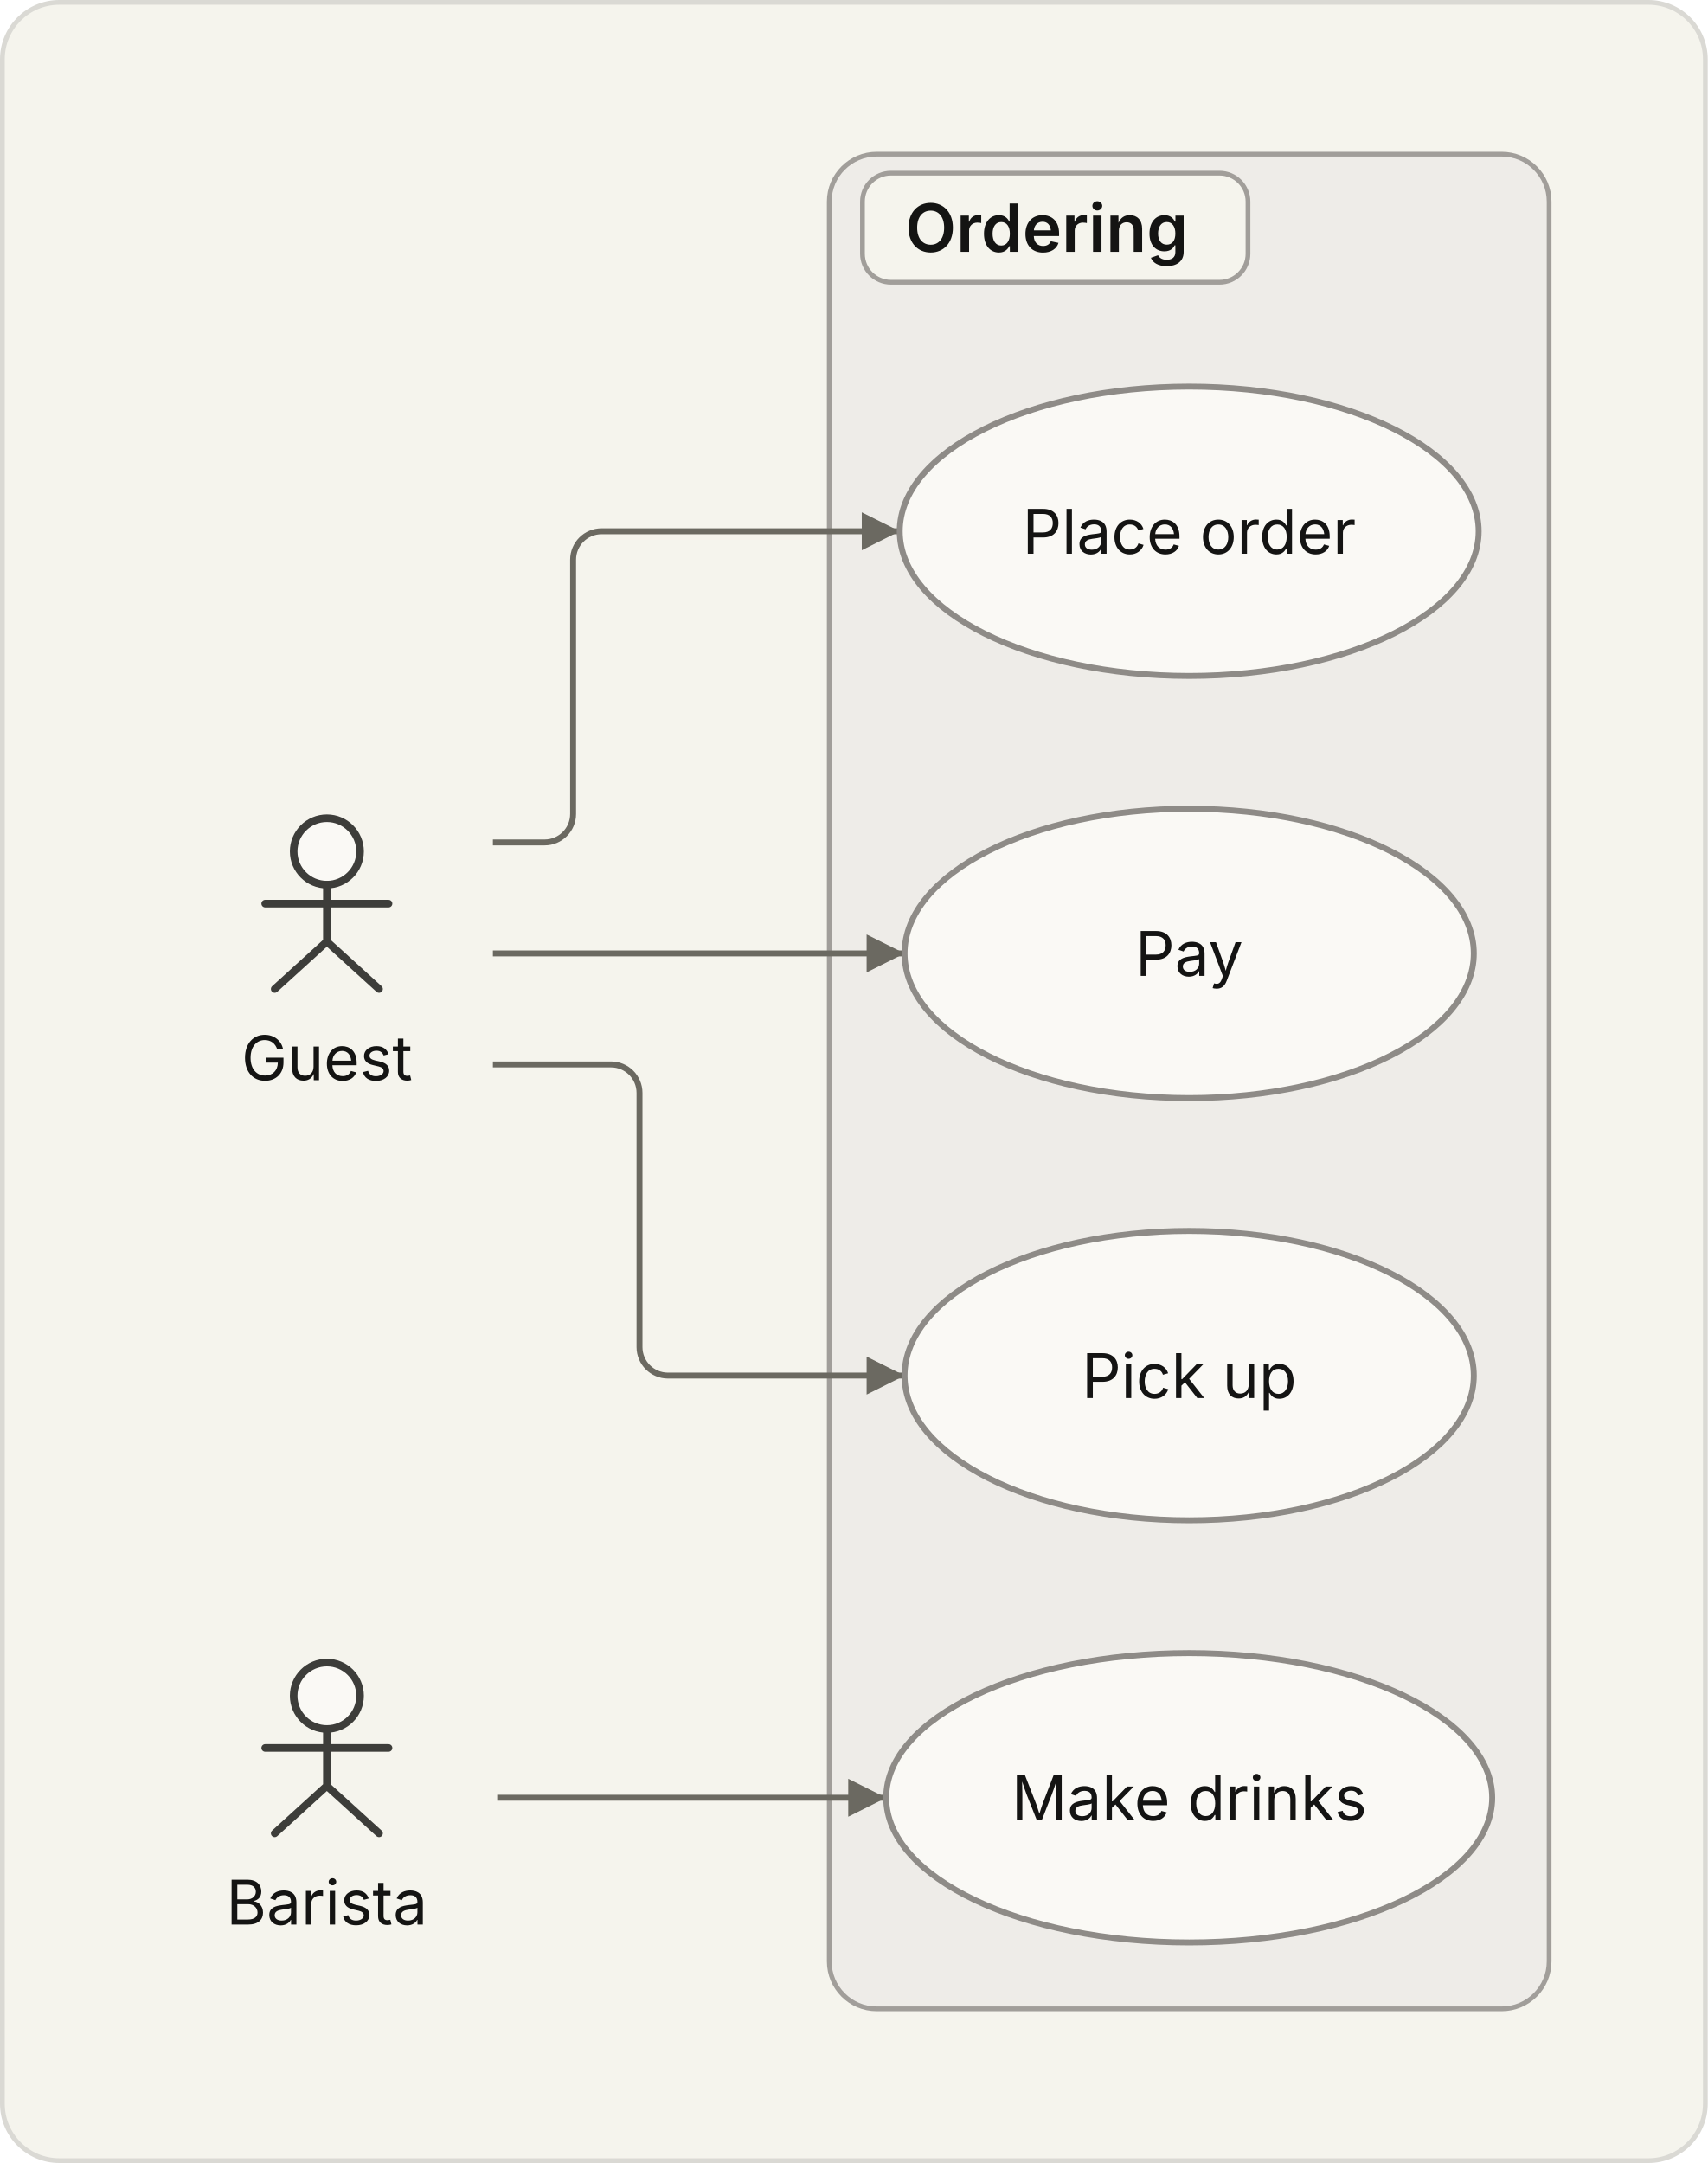
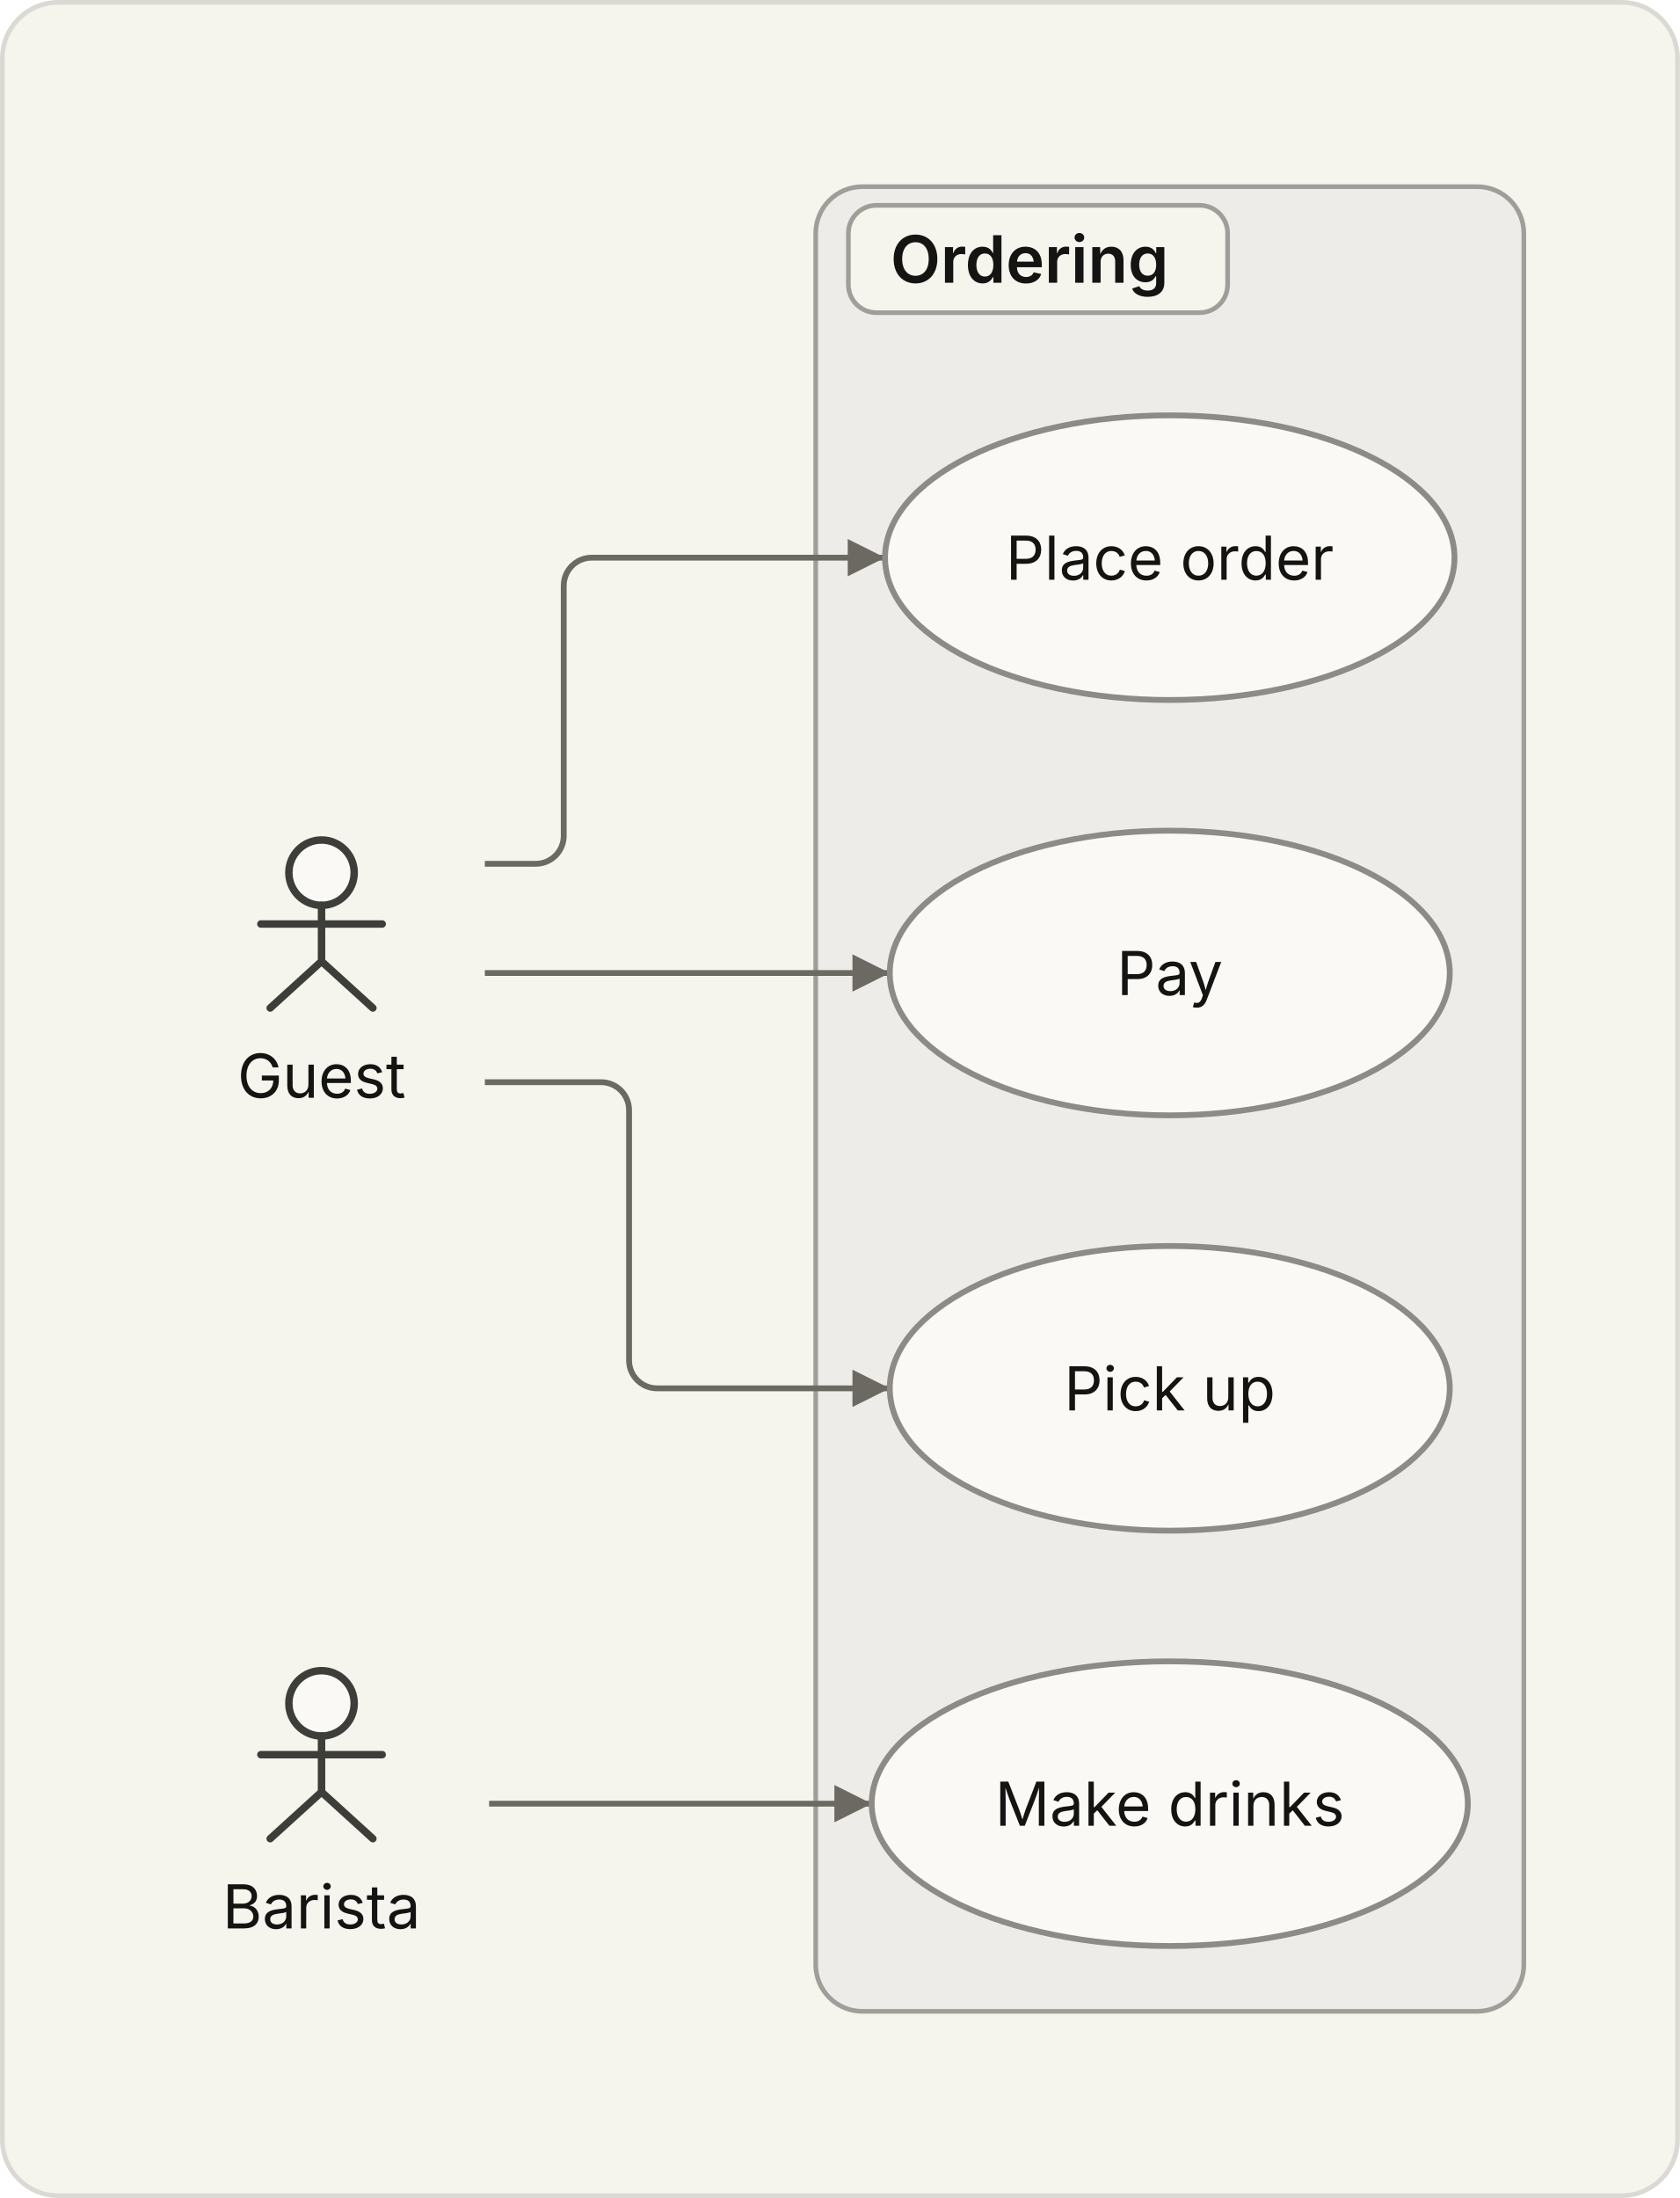
- <svg xmlns="http://www.w3.org/2000/svg" width="360" height="456" viewBox="0 0 360 456" font-family="system-ui, -apple-system, BlinkMacSystemFont, &quot;Segoe UI&quot;, &quot;Noto Sans SC&quot;, &quot;Microsoft YaHei&quot;, sans-serif" role="img" lang="en">
-   <rect x="0.5" y="0.5" width="359" height="455" rx="12" fill="#f5f4ed" stroke="#dad9d4" />
-   <g transform="translate(11 16.5)">
+ <svg xmlns="http://www.w3.org/2000/svg" width="360" height="471" viewBox="0 0 360 471" font-family="system-ui, -apple-system, BlinkMacSystemFont, &quot;Segoe UI&quot;, &quot;Noto Sans SC&quot;, &quot;Microsoft YaHei&quot;, sans-serif" role="img" lang="en">
+   <rect x="0.5" y="0.5" width="359" height="470" rx="12" fill="#f5f4ed" stroke="#dad9d4" />
+   <g transform="translate(11 24)">
    <svg width="338" height="423" viewBox="0 0 338 423" font-family="system-ui, -apple-system, BlinkMacSystemFont, &quot;Segoe UI&quot;, &quot;Noto Sans SC&quot;, &quot;Microsoft YaHei&quot;, sans-serif" role="img" aria-labelledby="g-diagram-usecase-beta-title">
      <g transform="translate(6 0)">
        <defs>
          <marker id="g-diagram-usecase-beta-uml-arrow" viewBox="0 0 12 12" refX="10" refY="6" markerWidth="12" markerHeight="12" markerUnits="userSpaceOnUse" orient="auto-start-reverse">
            <path d="M2 2 L10 6 L2 10 Z" fill="#6b6961" />
          </marker>
          <marker id="g-diagram-usecase-beta-uml-dependency" viewBox="0 0 12 12" refX="10" refY="6" markerWidth="12" markerHeight="12" markerUnits="userSpaceOnUse" orient="auto-start-reverse">
            <path d="M2 2 L10 6 L2 10 Z" fill="#3b6692" />
          </marker>
          <marker id="g-diagram-usecase-beta-uml-triangle" viewBox="0 0 12 12" refX="11" refY="6" markerWidth="12" markerHeight="12" markerUnits="userSpaceOnUse" orient="auto-start-reverse">
            <path d="M1 1 L11 6 L1 11 Z" fill="#f5f4ed" stroke="#6b6961" stroke-width="1.25" />
          </marker>
          <marker id="g-diagram-usecase-beta-uml-circle" viewBox="0 0 12 12" refX="10" refY="6" markerWidth="12" markerHeight="12" markerUnits="userSpaceOnUse" orient="auto-start-reverse">
            <circle cx="7" cy="6" r="3" fill="#f5f4ed" stroke="#6b6961" stroke-width="1.25" />
          </marker>
          <marker id="g-diagram-usecase-beta-uml-cross" viewBox="0 0 12 12" refX="9" refY="6" markerWidth="12" markerHeight="12" markerUnits="userSpaceOnUse" orient="auto-start-reverse">
            <path d="M3 3 L9 9 M3 9 L9 3" stroke="#6b6961" stroke-width="1.25" />
          </marker>
        </defs>
        <rect x="157.812" y="16" width="151.753" height="391" fill="#eeece8" stroke="#a19e9a" rx="10" data-kc-kind="frame" data-kc-id="Ordering" />
        <path d="M86.906 161.1 C90.541 161.1 94.177 161.1 97.812 161.1 C101.126 161.1 103.812 158.414 103.812 155.1 C103.812 137.233 103.812 119.367 103.812 101.5 C103.812 98.186 106.498 95.5 109.812 95.5 C130.764 95.5 151.716 95.5 172.668 95.5" fill="none" stroke="#6b6961" stroke-width="1.25" marker-end="url(#g-diagram-usecase-beta-uml-arrow)" data-kc-kind="edge" data-kc-from="guest" data-kc-to="order" />
        <path d="M86.906 184.5 C115.833 184.5 144.761 184.5 173.688 184.5" fill="none" stroke="#6b6961" stroke-width="1.25" marker-end="url(#g-diagram-usecase-beta-uml-arrow)" data-kc-kind="edge" data-kc-from="guest" data-kc-to="pay" />
        <path d="M86.906 207.9 C95.208 207.9 103.51 207.9 111.812 207.9 C115.126 207.9 117.812 210.586 117.812 213.9 C117.812 231.767 117.812 249.633 117.812 267.5 C117.812 270.814 120.498 273.5 123.812 273.5 C140.438 273.5 157.063 273.5 173.688 273.5" fill="none" stroke="#6b6961" stroke-width="1.25" marker-end="url(#g-diagram-usecase-beta-uml-arrow)" data-kc-kind="edge" data-kc-from="guest" data-kc-to="pickup" />
        <path d="M87.812 362.5 C115.145 362.5 142.479 362.5 169.812 362.5" fill="none" stroke="#6b6961" stroke-width="1.25" marker-end="url(#g-diagram-usecase-beta-uml-arrow)" data-kc-kind="edge" data-kc-from="barista" data-kc-to="make" />
        <rect x="164.812" y="20" width="81.273" height="23" fill="#f5f4ed" stroke="#a19e9a" rx="6" />
        <g>
          <text x="173.812" y="31.5" dominant-baseline="central" text-anchor="start" font-size="14" font-weight="600" fill="#141413">Ordering</text>
        </g>
        <g>
          <rect x="16.906" y="145.5" width="70" height="78" fill="none" stroke="none" data-kc-kind="node" data-kc-id="guest" />
          <g transform="translate(51.90601 156)">
            <circle cx="0" cy="7" r="7" fill="#faf9f5" stroke="#3d3d3a" stroke-width="1.6" stroke-linecap="round" stroke-linejoin="round" />
            <path d="M0 14 V26 M-13 18 H13 M0 26 L-11 36 M0 26 L11 36" fill="none" stroke="#3d3d3a" stroke-width="1.6" stroke-linecap="round" stroke-linejoin="round" />
          </g>
          <g />
          <g>
            <text x="51.906" y="206.5" dominant-baseline="central" text-anchor="middle" font-size="13" font-weight="400" fill="#141413">Guest</text>
          </g>
        </g>
        <g>
          <rect x="16" y="323.5" width="71.812" height="78" fill="none" stroke="none" data-kc-kind="node" data-kc-id="barista" />
          <g transform="translate(51.90601 334)">
            <circle cx="0" cy="7" r="7" fill="#faf9f5" stroke="#3d3d3a" stroke-width="1.6" stroke-linecap="round" stroke-linejoin="round" />
            <path d="M0 14 V26 M-13 18 H13 M0 26 L-11 36 M0 26 L11 36" fill="none" stroke="#3d3d3a" stroke-width="1.6" stroke-linecap="round" stroke-linejoin="round" />
          </g>
          <g />
          <g>
            <text x="51.906" y="384.5" dominant-baseline="central" text-anchor="middle" font-size="13" font-weight="400" fill="#141413">Barista</text>
          </g>
        </g>
        <g>
          <ellipse cx="233.688" cy="95.5" rx="61.02" ry="30.5" fill="#faf9f5" stroke="#8e8b87" stroke-width="1.25" data-kc-kind="node" data-kc-id="order" />
          <g />
          <g>
            <text x="233.688" y="95.5" dominant-baseline="central" text-anchor="middle" font-size="13" font-weight="400" fill="#141413">Place order</text>
          </g>
        </g>
        <g>
          <ellipse cx="233.688" cy="184.5" rx="60" ry="30.5" fill="#faf9f5" stroke="#8e8b87" stroke-width="1.25" data-kc-kind="node" data-kc-id="pay" />
          <g />
          <g>
            <text x="233.688" y="184.5" dominant-baseline="central" text-anchor="middle" font-size="13" font-weight="400" fill="#141413">Pay</text>
          </g>
        </g>
        <g>
          <ellipse cx="233.688" cy="273.5" rx="60" ry="30.5" fill="#faf9f5" stroke="#8e8b87" stroke-width="1.25" data-kc-kind="node" data-kc-id="pickup" />
          <g />
          <g>
            <text x="233.688" y="273.5" dominant-baseline="central" text-anchor="middle" font-size="13" font-weight="400" fill="#141413">Pick up</text>
          </g>
        </g>
        <g>
          <ellipse cx="233.688" cy="362.5" rx="63.876" ry="30.5" fill="#faf9f5" stroke="#8e8b87" stroke-width="1.25" data-kc-kind="node" data-kc-id="make" />
          <g />
          <g>
            <text x="233.688" y="362.5" dominant-baseline="central" text-anchor="middle" font-size="13" font-weight="400" fill="#141413">Make drinks</text>
          </g>
        </g>
      </g>
    </svg>
  </g>
</svg>
